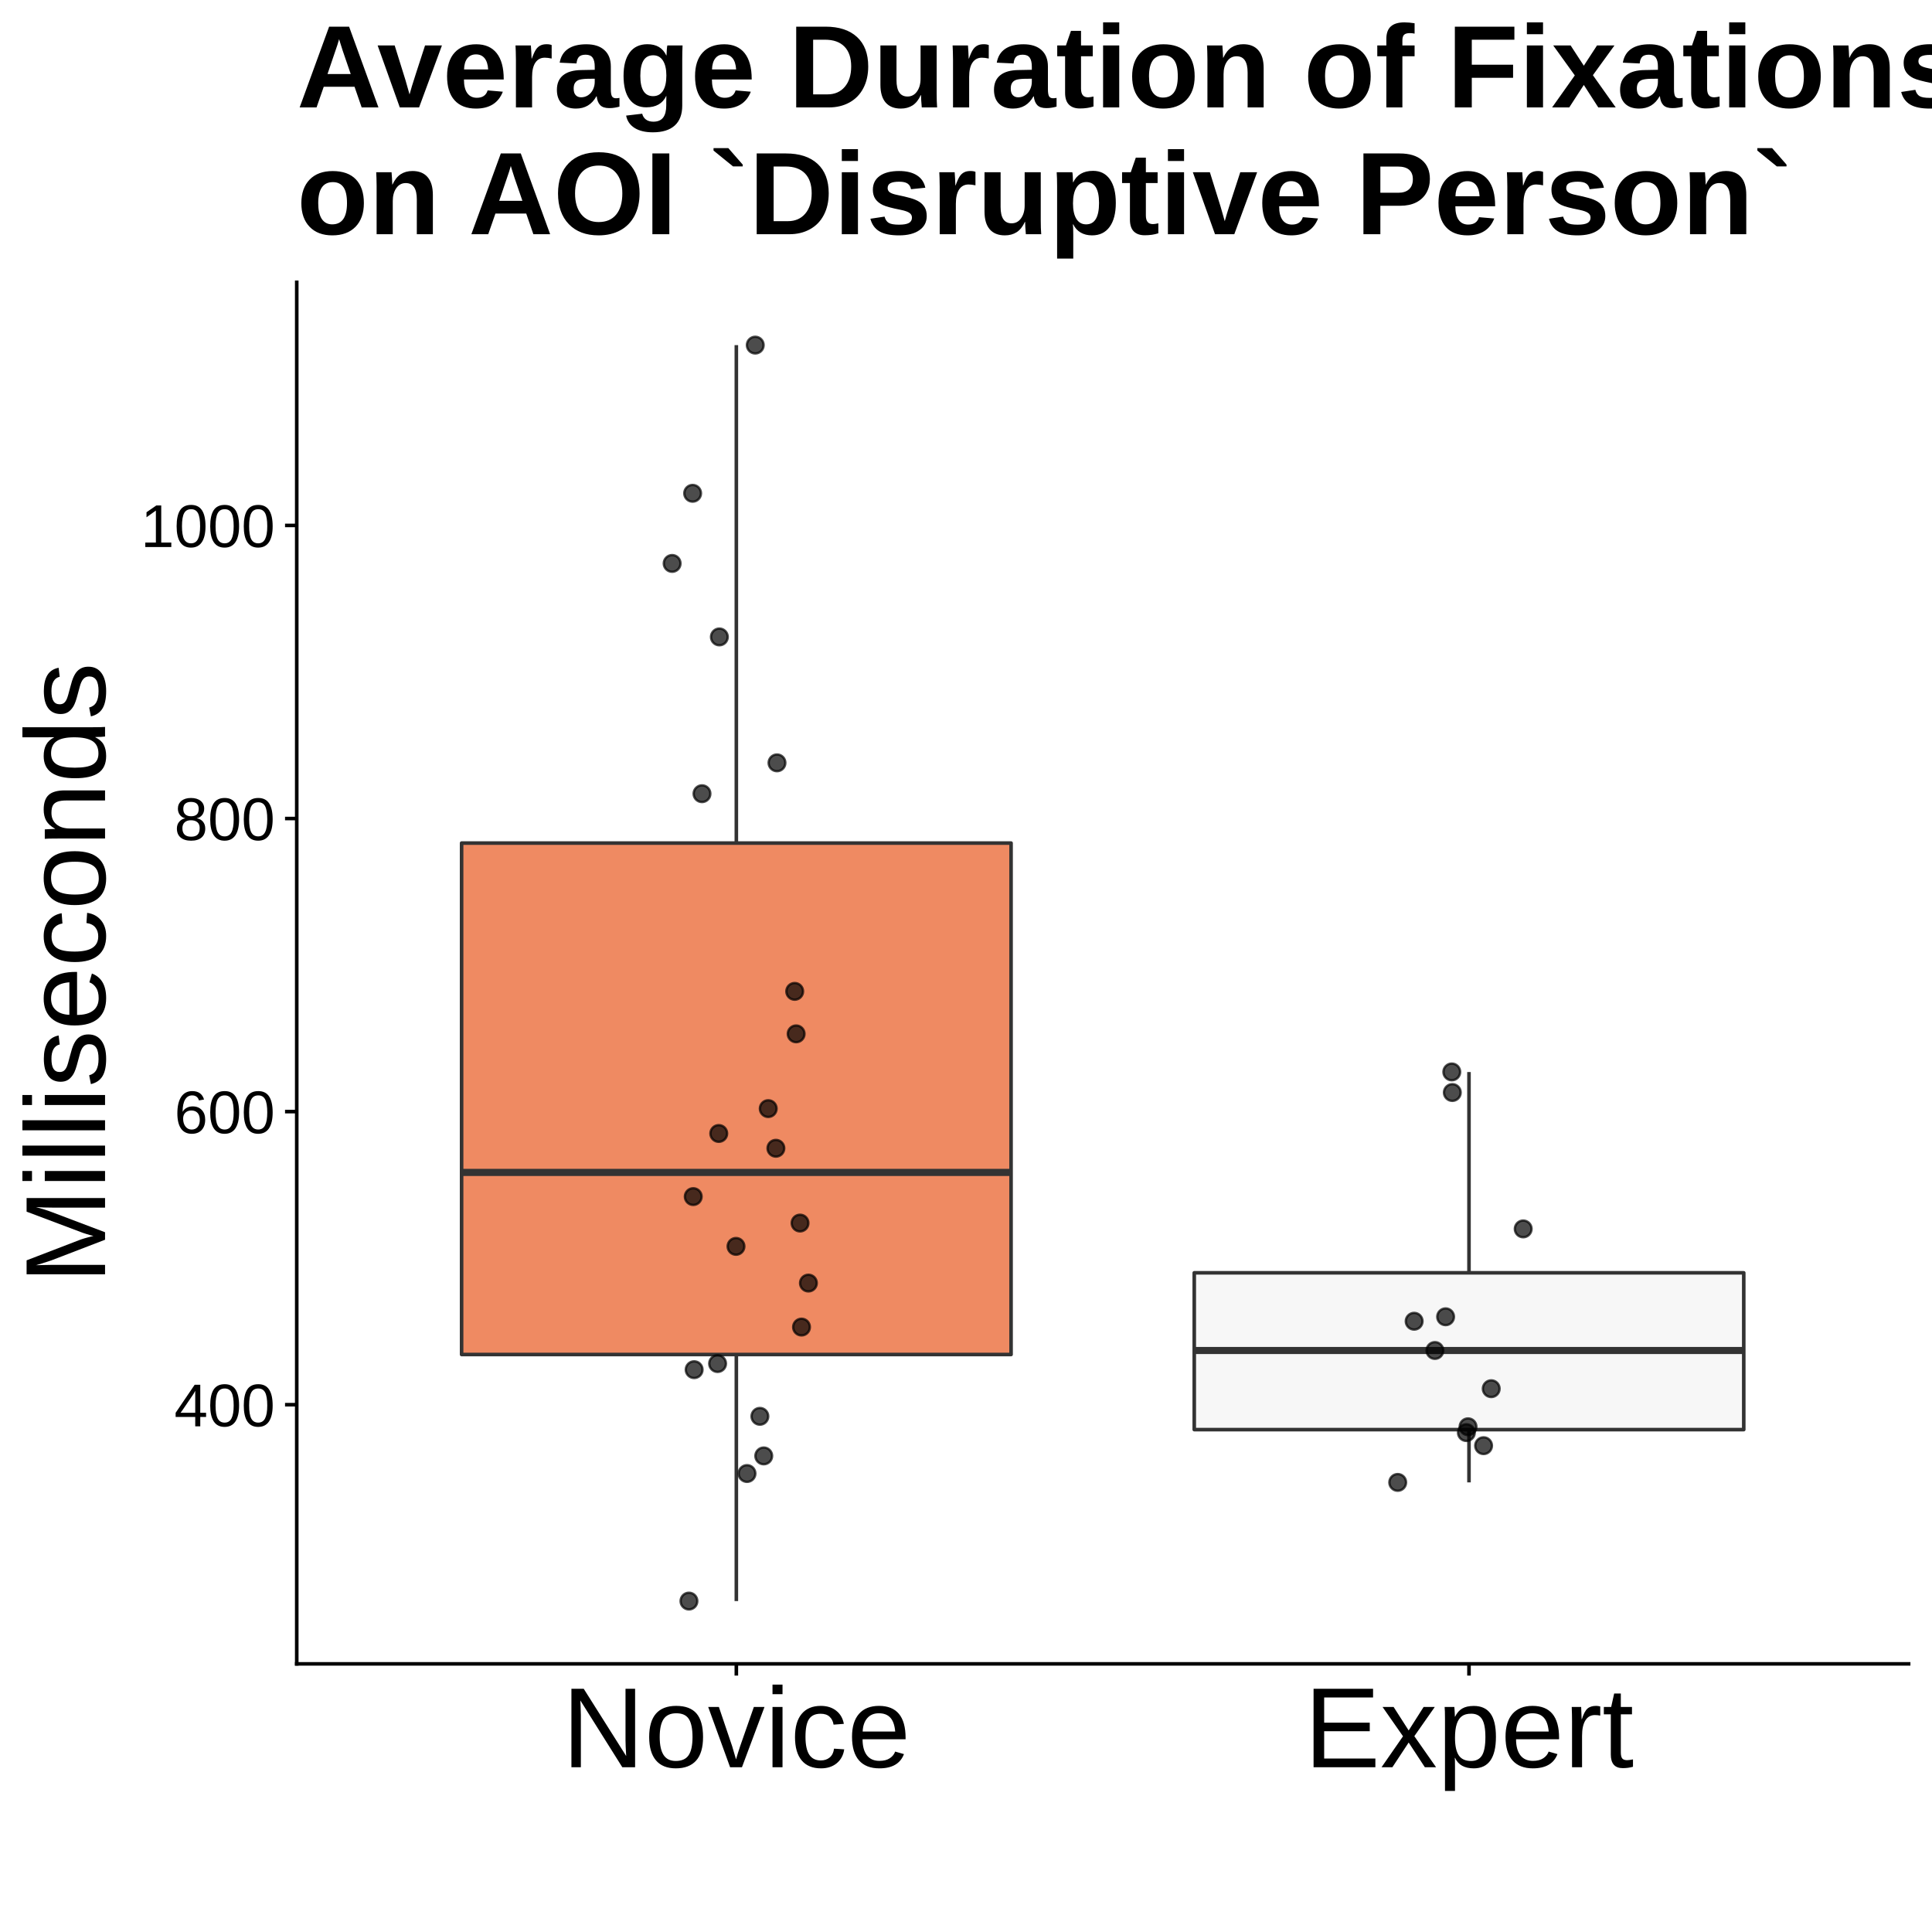
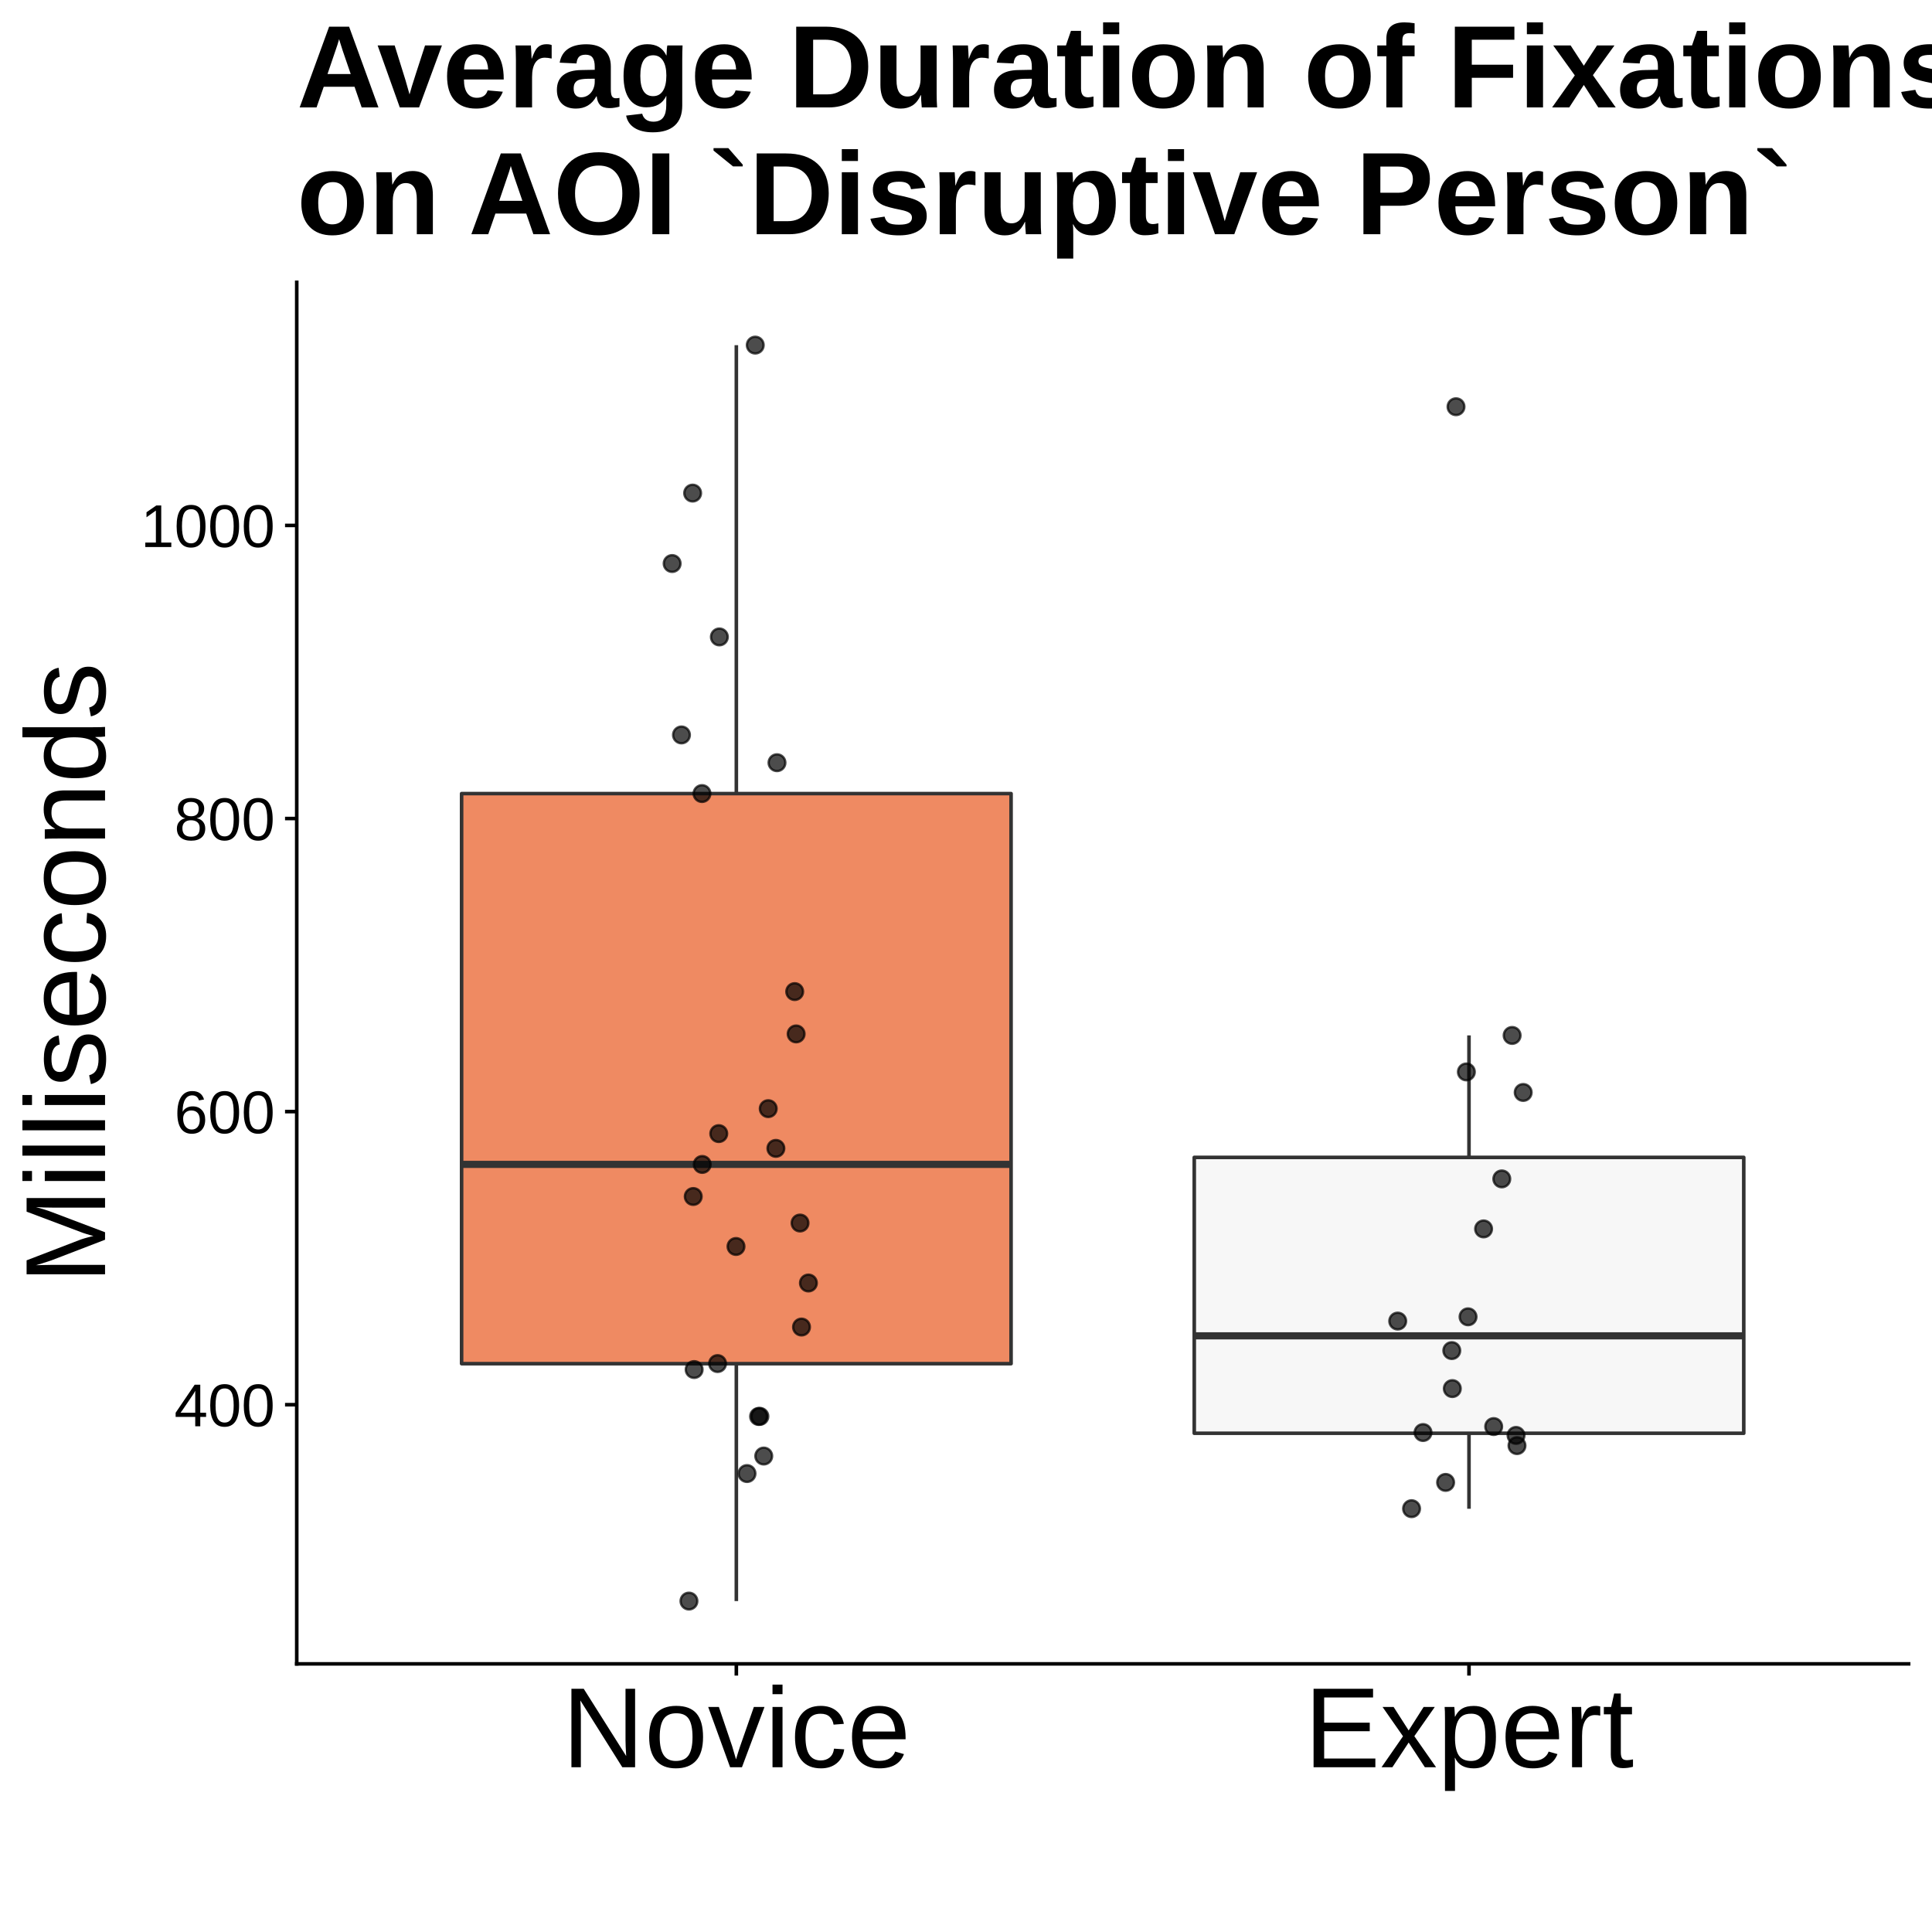
<svg xmlns="http://www.w3.org/2000/svg" class="svglite" width="576.00pt" height="576.00pt" viewBox="0 0 576.00 576.00">
  <defs>
    <style type="text/css">
    .svglite line, .svglite polyline, .svglite polygon, .svglite path, .svglite rect, .svglite circle {
      fill: none;
      stroke: #000000;
      stroke-linecap: round;
      stroke-linejoin: round;
      stroke-miterlimit: 10.00;
    }
    .svglite text {
      white-space: pre;
    }
  </style>
  </defs>
  <rect width="100%" height="100%" style="stroke: none; fill: none;" />
  <defs>
    <clipPath id="cpMC4wMHw1NzYuMDB8MC4wMHw1NzYuMDA=">
      <rect x="0.00" y="0.00" width="576.00" height="576.00" />
    </clipPath>
  </defs>
  <g clip-path="url(#cpMC4wMHw1NzYuMDB8MC4wMHw1NzYuMDA=)">
</g>
  <defs>
    <clipPath id="cpODguNDd8NTY5LjAzfDg0LjE3fDQ5Ni4wNg==">
      <rect x="88.47" y="84.17" width="480.56" height="411.89" />
    </clipPath>
  </defs>
  <g clip-path="url(#cpODguNDd8NTY5LjAzfDg0LjE3fDQ5Ni4wNg==)">
-     <line x1="219.53" y1="251.35" x2="219.53" y2="102.90" style="stroke-width: 1.07; stroke: #333333; stroke-linecap: butt;" />
-     <line x1="219.53" y1="403.83" x2="219.53" y2="477.34" style="stroke-width: 1.07; stroke: #333333; stroke-linecap: butt;" />
-     <polygon points="137.62,251.35 137.62,403.83 301.44,403.83 301.44,251.35 137.62,251.35 " style="stroke-width: 1.07; stroke: #333333; fill: #EF8A62;" />
-     <line x1="137.62" y1="349.54" x2="301.44" y2="349.54" style="stroke-width: 2.13; stroke: #333333; stroke-linecap: butt;" />
-     <line x1="437.96" y1="379.47" x2="437.96" y2="319.61" style="stroke-width: 1.07; stroke: #333333; stroke-linecap: butt;" />
-     <line x1="437.96" y1="426.22" x2="437.96" y2="441.95" style="stroke-width: 1.07; stroke: #333333; stroke-linecap: butt;" />
-     <polygon points="356.05,379.47 356.05,426.22 519.88,426.22 519.88,379.47 356.05,379.47 " style="stroke-width: 1.07; stroke: #333333; fill: #F7F7F7;" />
-     <line x1="356.05" y1="402.63" x2="519.88" y2="402.63" style="stroke-width: 2.13; stroke: #333333; stroke-linecap: butt;" />
-     <circle cx="209.29" cy="236.63" r="2.49" style="stroke-width: 0.71; stroke: #000000; stroke-opacity: 0.70; fill: #000000; fill-opacity: 0.70;" />
+     <line x1="219.53" y1="236.60" x2="219.53" y2="102.91" style="stroke-width: 1.07; stroke: #333333; stroke-linecap: butt;" />
+     <line x1="219.53" y1="406.56" x2="219.53" y2="477.34" style="stroke-width: 1.07; stroke: #333333; stroke-linecap: butt;" />
+     <polygon points="137.62,236.60 137.62,406.56 301.44,406.56 301.44,236.60 137.62,236.60 " style="stroke-width: 1.07; stroke: #333333; fill: #EF8A62;" />
+     <line x1="137.62" y1="347.14" x2="301.44" y2="347.14" style="stroke-width: 2.13; stroke: #333333; stroke-linecap: butt;" />
+     <line x1="437.96" y1="345.06" x2="437.96" y2="308.69" style="stroke-width: 1.07; stroke: #333333; stroke-linecap: butt;" />
+     <line x1="437.96" y1="427.31" x2="437.96" y2="449.81" style="stroke-width: 1.07; stroke: #333333; stroke-linecap: butt;" />
+     <polygon points="356.05,345.06 356.05,427.31 519.88,427.31 519.88,345.06 356.05,345.06 " style="stroke-width: 1.07; stroke: #333333; fill: #F7F7F7;" />
+     <line x1="356.05" y1="398.26" x2="519.88" y2="398.26" style="stroke-width: 2.13; stroke: #333333; stroke-linecap: butt;" />
+     <circle cx="209.29" cy="236.59" r="2.49" style="stroke-width: 0.71; stroke: #000000; stroke-opacity: 0.70; fill: #000000; fill-opacity: 0.70;" />
    <circle cx="213.94" cy="406.53" r="2.49" style="stroke-width: 0.71; stroke: #000000; stroke-opacity: 0.70; fill: #000000; fill-opacity: 0.70;" />
-     <circle cx="222.71" cy="439.31" r="2.49" style="stroke-width: 0.71; stroke: #000000; stroke-opacity: 0.70; fill: #000000; fill-opacity: 0.70;" />
-     <circle cx="237.36" cy="308.23" r="2.49" style="stroke-width: 0.71; stroke: #000000; stroke-opacity: 0.70; fill: #000000; fill-opacity: 0.70;" />
-     <circle cx="206.50" cy="147.07" r="2.49" style="stroke-width: 0.71; stroke: #000000; stroke-opacity: 0.70; fill: #000000; fill-opacity: 0.70;" />
-     <circle cx="236.93" cy="295.56" r="2.49" style="stroke-width: 0.71; stroke: #000000; stroke-opacity: 0.70; fill: #000000; fill-opacity: 0.70;" />
-     <circle cx="238.96" cy="395.65" r="2.49" style="stroke-width: 0.71; stroke: #000000; stroke-opacity: 0.70; fill: #000000; fill-opacity: 0.70;" />
-     <circle cx="226.55" cy="422.26" r="2.49" style="stroke-width: 0.71; stroke: #000000; stroke-opacity: 0.70; fill: #000000; fill-opacity: 0.70;" />
+     <circle cx="222.71" cy="439.32" r="2.49" style="stroke-width: 0.71; stroke: #000000; stroke-opacity: 0.70; fill: #000000; fill-opacity: 0.70;" />
+     <circle cx="237.36" cy="308.25" r="2.49" style="stroke-width: 0.71; stroke: #000000; stroke-opacity: 0.70; fill: #000000; fill-opacity: 0.70;" />
+     <circle cx="206.50" cy="147.01" r="2.49" style="stroke-width: 0.71; stroke: #000000; stroke-opacity: 0.70; fill: #000000; fill-opacity: 0.70;" />
+     <circle cx="236.93" cy="295.63" r="2.49" style="stroke-width: 0.71; stroke: #000000; stroke-opacity: 0.70; fill: #000000; fill-opacity: 0.70;" />
+     <circle cx="238.96" cy="395.64" r="2.49" style="stroke-width: 0.71; stroke: #000000; stroke-opacity: 0.70; fill: #000000; fill-opacity: 0.70;" />
+     <circle cx="226.55" cy="422.27" r="2.49" style="stroke-width: 0.71; stroke: #000000; stroke-opacity: 0.70; fill: #000000; fill-opacity: 0.70;" />
    <circle cx="225.17" cy="102.89" r="2.49" style="stroke-width: 0.71; stroke: #000000; stroke-opacity: 0.70; fill: #000000; fill-opacity: 0.70;" />
-     <circle cx="200.39" cy="167.98" r="2.49" style="stroke-width: 0.71; stroke: #000000; stroke-opacity: 0.70; fill: #000000; fill-opacity: 0.70;" />
-     <circle cx="206.68" cy="356.75" r="2.49" style="stroke-width: 0.71; stroke: #000000; stroke-opacity: 0.70; fill: #000000; fill-opacity: 0.70;" />
+     <circle cx="200.39" cy="168.01" r="2.49" style="stroke-width: 0.71; stroke: #000000; stroke-opacity: 0.70; fill: #000000; fill-opacity: 0.70;" />
+     <circle cx="206.68" cy="356.72" r="2.49" style="stroke-width: 0.71; stroke: #000000; stroke-opacity: 0.70; fill: #000000; fill-opacity: 0.70;" />
    <circle cx="205.40" cy="477.34" r="2.49" style="stroke-width: 0.71; stroke: #000000; stroke-opacity: 0.70; fill: #000000; fill-opacity: 0.70;" />
-     <circle cx="227.70" cy="434.06" r="2.49" style="stroke-width: 0.71; stroke: #000000; stroke-opacity: 0.70; fill: #000000; fill-opacity: 0.70;" />
+     <circle cx="227.70" cy="434.10" r="2.49" style="stroke-width: 0.71; stroke: #000000; stroke-opacity: 0.70; fill: #000000; fill-opacity: 0.70;" />
    <circle cx="214.47" cy="189.89" r="2.49" style="stroke-width: 0.71; stroke: #000000; stroke-opacity: 0.70; fill: #000000; fill-opacity: 0.70;" />
-     <circle cx="231.32" cy="342.34" r="2.49" style="stroke-width: 0.71; stroke: #000000; stroke-opacity: 0.70; fill: #000000; fill-opacity: 0.70;" />
-     <circle cx="219.43" cy="371.59" r="2.49" style="stroke-width: 0.71; stroke: #000000; stroke-opacity: 0.70; fill: #000000; fill-opacity: 0.70;" />
-     <circle cx="229.04" cy="330.52" r="2.49" style="stroke-width: 0.71; stroke: #000000; stroke-opacity: 0.70; fill: #000000; fill-opacity: 0.70;" />
-     <circle cx="241.02" cy="382.53" r="2.49" style="stroke-width: 0.71; stroke: #000000; stroke-opacity: 0.70; fill: #000000; fill-opacity: 0.70;" />
-     <circle cx="214.29" cy="337.93" r="2.49" style="stroke-width: 0.71; stroke: #000000; stroke-opacity: 0.70; fill: #000000; fill-opacity: 0.70;" />
-     <circle cx="231.65" cy="227.43" r="2.49" style="stroke-width: 0.71; stroke: #000000; stroke-opacity: 0.70; fill: #000000; fill-opacity: 0.70;" />
-     <circle cx="238.52" cy="364.64" r="2.49" style="stroke-width: 0.71; stroke: #000000; stroke-opacity: 0.70; fill: #000000; fill-opacity: 0.70;" />
-     <circle cx="206.95" cy="408.35" r="2.49" style="stroke-width: 0.71; stroke: #000000; stroke-opacity: 0.70; fill: #000000; fill-opacity: 0.70;" />
-     <circle cx="444.59" cy="414.02" r="2.49" style="stroke-width: 0.71; stroke: #000000; stroke-opacity: 0.70; fill: #000000; fill-opacity: 0.70;" />
-     <circle cx="421.61" cy="393.91" r="2.49" style="stroke-width: 0.71; stroke: #000000; stroke-opacity: 0.70; fill: #000000; fill-opacity: 0.70;" />
-     <circle cx="427.80" cy="402.63" r="2.49" style="stroke-width: 0.71; stroke: #000000; stroke-opacity: 0.70; fill: #000000; fill-opacity: 0.70;" />
-     <circle cx="432.99" cy="325.72" r="2.49" style="stroke-width: 0.71; stroke: #000000; stroke-opacity: 0.70; fill: #000000; fill-opacity: 0.70;" />
-     <circle cx="416.71" cy="441.96" r="2.49" style="stroke-width: 0.71; stroke: #000000; stroke-opacity: 0.70; fill: #000000; fill-opacity: 0.70;" />
-     <circle cx="432.83" cy="319.58" r="2.49" style="stroke-width: 0.71; stroke: #000000; stroke-opacity: 0.70; fill: #000000; fill-opacity: 0.70;" />
-     <circle cx="454.12" cy="366.38" r="2.49" style="stroke-width: 0.71; stroke: #000000; stroke-opacity: 0.70; fill: #000000; fill-opacity: 0.70;" />
-     <circle cx="430.99" cy="392.58" r="2.49" style="stroke-width: 0.71; stroke: #000000; stroke-opacity: 0.70; fill: #000000; fill-opacity: 0.70;" />
-     <circle cx="437.18" cy="427.11" r="2.49" style="stroke-width: 0.71; stroke: #000000; stroke-opacity: 0.70; fill: #000000; fill-opacity: 0.70;" />
-     <circle cx="442.31" cy="431.01" r="2.49" style="stroke-width: 0.71; stroke: #000000; stroke-opacity: 0.70; fill: #000000; fill-opacity: 0.70;" />
-     <circle cx="437.68" cy="425.37" r="2.49" style="stroke-width: 0.71; stroke: #000000; stroke-opacity: 0.70; fill: #000000; fill-opacity: 0.70;" />
+     <circle cx="231.32" cy="342.37" r="2.49" style="stroke-width: 0.71; stroke: #000000; stroke-opacity: 0.70; fill: #000000; fill-opacity: 0.70;" />
+     <circle cx="219.43" cy="371.62" r="2.49" style="stroke-width: 0.71; stroke: #000000; stroke-opacity: 0.70; fill: #000000; fill-opacity: 0.70;" />
+     <circle cx="229.04" cy="330.53" r="2.49" style="stroke-width: 0.71; stroke: #000000; stroke-opacity: 0.70; fill: #000000; fill-opacity: 0.70;" />
+     <circle cx="241.02" cy="382.51" r="2.49" style="stroke-width: 0.71; stroke: #000000; stroke-opacity: 0.70; fill: #000000; fill-opacity: 0.70;" />
+     <circle cx="214.29" cy="337.97" r="2.49" style="stroke-width: 0.71; stroke: #000000; stroke-opacity: 0.70; fill: #000000; fill-opacity: 0.70;" />
+     <circle cx="231.65" cy="227.39" r="2.49" style="stroke-width: 0.71; stroke: #000000; stroke-opacity: 0.70; fill: #000000; fill-opacity: 0.70;" />
+     <circle cx="238.52" cy="364.63" r="2.49" style="stroke-width: 0.71; stroke: #000000; stroke-opacity: 0.70; fill: #000000; fill-opacity: 0.70;" />
+     <circle cx="206.95" cy="408.31" r="2.49" style="stroke-width: 0.71; stroke: #000000; stroke-opacity: 0.70; fill: #000000; fill-opacity: 0.70;" />
+     <circle cx="226.16" cy="422.30" r="2.49" style="stroke-width: 0.71; stroke: #000000; stroke-opacity: 0.70; fill: #000000; fill-opacity: 0.70;" />
+     <circle cx="203.17" cy="219.11" r="2.49" style="stroke-width: 0.71; stroke: #000000; stroke-opacity: 0.70; fill: #000000; fill-opacity: 0.70;" />
+     <circle cx="209.36" cy="347.16" r="2.49" style="stroke-width: 0.71; stroke: #000000; stroke-opacity: 0.70; fill: #000000; fill-opacity: 0.70;" />
+     <circle cx="432.99" cy="413.99" r="2.49" style="stroke-width: 0.71; stroke: #000000; stroke-opacity: 0.70; fill: #000000; fill-opacity: 0.70;" />
+     <circle cx="416.71" cy="393.86" r="2.49" style="stroke-width: 0.71; stroke: #000000; stroke-opacity: 0.70; fill: #000000; fill-opacity: 0.70;" />
+     <circle cx="432.83" cy="402.66" r="2.49" style="stroke-width: 0.71; stroke: #000000; stroke-opacity: 0.70; fill: #000000; fill-opacity: 0.70;" />
+     <circle cx="454.12" cy="325.70" r="2.49" style="stroke-width: 0.71; stroke: #000000; stroke-opacity: 0.70; fill: #000000; fill-opacity: 0.70;" />
+     <circle cx="430.99" cy="441.96" r="2.49" style="stroke-width: 0.71; stroke: #000000; stroke-opacity: 0.70; fill: #000000; fill-opacity: 0.70;" />
+     <circle cx="437.18" cy="319.58" r="2.49" style="stroke-width: 0.71; stroke: #000000; stroke-opacity: 0.70; fill: #000000; fill-opacity: 0.70;" />
+     <circle cx="442.31" cy="366.38" r="2.49" style="stroke-width: 0.71; stroke: #000000; stroke-opacity: 0.70; fill: #000000; fill-opacity: 0.70;" />
+     <circle cx="437.68" cy="392.59" r="2.49" style="stroke-width: 0.71; stroke: #000000; stroke-opacity: 0.70; fill: #000000; fill-opacity: 0.70;" />
+     <circle cx="424.26" cy="427.09" r="2.49" style="stroke-width: 0.71; stroke: #000000; stroke-opacity: 0.70; fill: #000000; fill-opacity: 0.70;" />
+     <circle cx="452.27" cy="430.99" r="2.49" style="stroke-width: 0.71; stroke: #000000; stroke-opacity: 0.70; fill: #000000; fill-opacity: 0.70;" />
+     <circle cx="445.32" cy="425.31" r="2.49" style="stroke-width: 0.71; stroke: #000000; stroke-opacity: 0.70; fill: #000000; fill-opacity: 0.70;" />
+     <circle cx="450.82" cy="308.70" r="2.49" style="stroke-width: 0.71; stroke: #000000; stroke-opacity: 0.70; fill: #000000; fill-opacity: 0.70;" />
+     <circle cx="420.84" cy="449.79" r="2.49" style="stroke-width: 0.71; stroke: #000000; stroke-opacity: 0.70; fill: #000000; fill-opacity: 0.70;" />
+     <circle cx="447.74" cy="351.47" r="2.49" style="stroke-width: 0.71; stroke: #000000; stroke-opacity: 0.70; fill: #000000; fill-opacity: 0.70;" />
+     <circle cx="434.09" cy="121.26" r="2.49" style="stroke-width: 0.71; stroke: #000000; stroke-opacity: 0.70; fill: #000000; fill-opacity: 0.70;" />
+     <circle cx="451.99" cy="427.95" r="2.49" style="stroke-width: 0.71; stroke: #000000; stroke-opacity: 0.70; fill: #000000; fill-opacity: 0.70;" />
  </g>
  <g clip-path="url(#cpMC4wMHw1NzYuMDB8MC4wMHw1NzYuMDA=)">
    <polyline points="88.47,496.06 88.47,84.17 " style="stroke-width: 1.07; stroke-linecap: square;" />
-     <text x="81.99" y="425.24" text-anchor="end" style="font-size: 18.00px; font-family: &quot;Arial&quot;;" textLength="30.02px" lengthAdjust="spacingAndGlyphs">400</text>
-     <text x="81.99" y="337.86" text-anchor="end" style="font-size: 18.00px; font-family: &quot;Arial&quot;;" textLength="30.02px" lengthAdjust="spacingAndGlyphs">600</text>
+     <text x="81.99" y="425.23" text-anchor="end" style="font-size: 18.00px; font-family: &quot;Arial&quot;;" textLength="30.02px" lengthAdjust="spacingAndGlyphs">400</text>
+     <text x="81.99" y="337.85" text-anchor="end" style="font-size: 18.00px; font-family: &quot;Arial&quot;;" textLength="30.02px" lengthAdjust="spacingAndGlyphs">600</text>
    <text x="81.99" y="250.47" text-anchor="end" style="font-size: 18.00px; font-family: &quot;Arial&quot;;" textLength="30.02px" lengthAdjust="spacingAndGlyphs">800</text>
    <text x="81.99" y="163.09" text-anchor="end" style="font-size: 18.00px; font-family: &quot;Arial&quot;;" textLength="40.03px" lengthAdjust="spacingAndGlyphs">1000</text>
    <polyline points="84.98,418.79 88.47,418.79 " style="stroke-width: 1.07; stroke-linecap: butt;" />
    <polyline points="84.98,331.41 88.47,331.41 " style="stroke-width: 1.07; stroke-linecap: butt;" />
    <polyline points="84.98,244.03 88.47,244.03 " style="stroke-width: 1.07; stroke-linecap: butt;" />
    <polyline points="84.98,156.65 88.47,156.65 " style="stroke-width: 1.07; stroke-linecap: butt;" />
    <polyline points="88.47,496.06 569.03,496.06 " style="stroke-width: 1.07; stroke-linecap: square;" />
    <polyline points="219.53,499.55 219.53,496.06 " style="stroke-width: 1.07; stroke-linecap: butt;" />
    <polyline points="437.96,499.55 437.96,496.06 " style="stroke-width: 1.07; stroke-linecap: butt;" />
    <text x="219.53" y="526.88" text-anchor="middle" style="font-size: 34.00px; font-family: &quot;Arial&quot;;" textLength="103.92px" lengthAdjust="spacingAndGlyphs">Novice</text>
    <text x="437.96" y="526.88" text-anchor="middle" style="font-size: 34.00px; font-family: &quot;Arial&quot;;" textLength="98.26px" lengthAdjust="spacingAndGlyphs">Expert</text>
    <text transform="translate(31.32,290.12) rotate(-90)" text-anchor="middle" style="font-size: 34.00px; font-family: &quot;Arial&quot;;" textLength="185.16px" lengthAdjust="spacingAndGlyphs">Milliseconds</text>
    <text x="88.47" y="32.03" style="font-size: 35.00px; font-weight: bold; font-family: &quot;Arial&quot;;" textLength="496.53px" lengthAdjust="spacingAndGlyphs">Average Duration of Fixations</text>
    <text x="88.47" y="69.83" style="font-size: 35.00px; font-weight: bold; font-family: &quot;Arial&quot;;" textLength="445.96px" lengthAdjust="spacingAndGlyphs">on AOI `Disruptive Person`</text>
  </g>
</svg>
